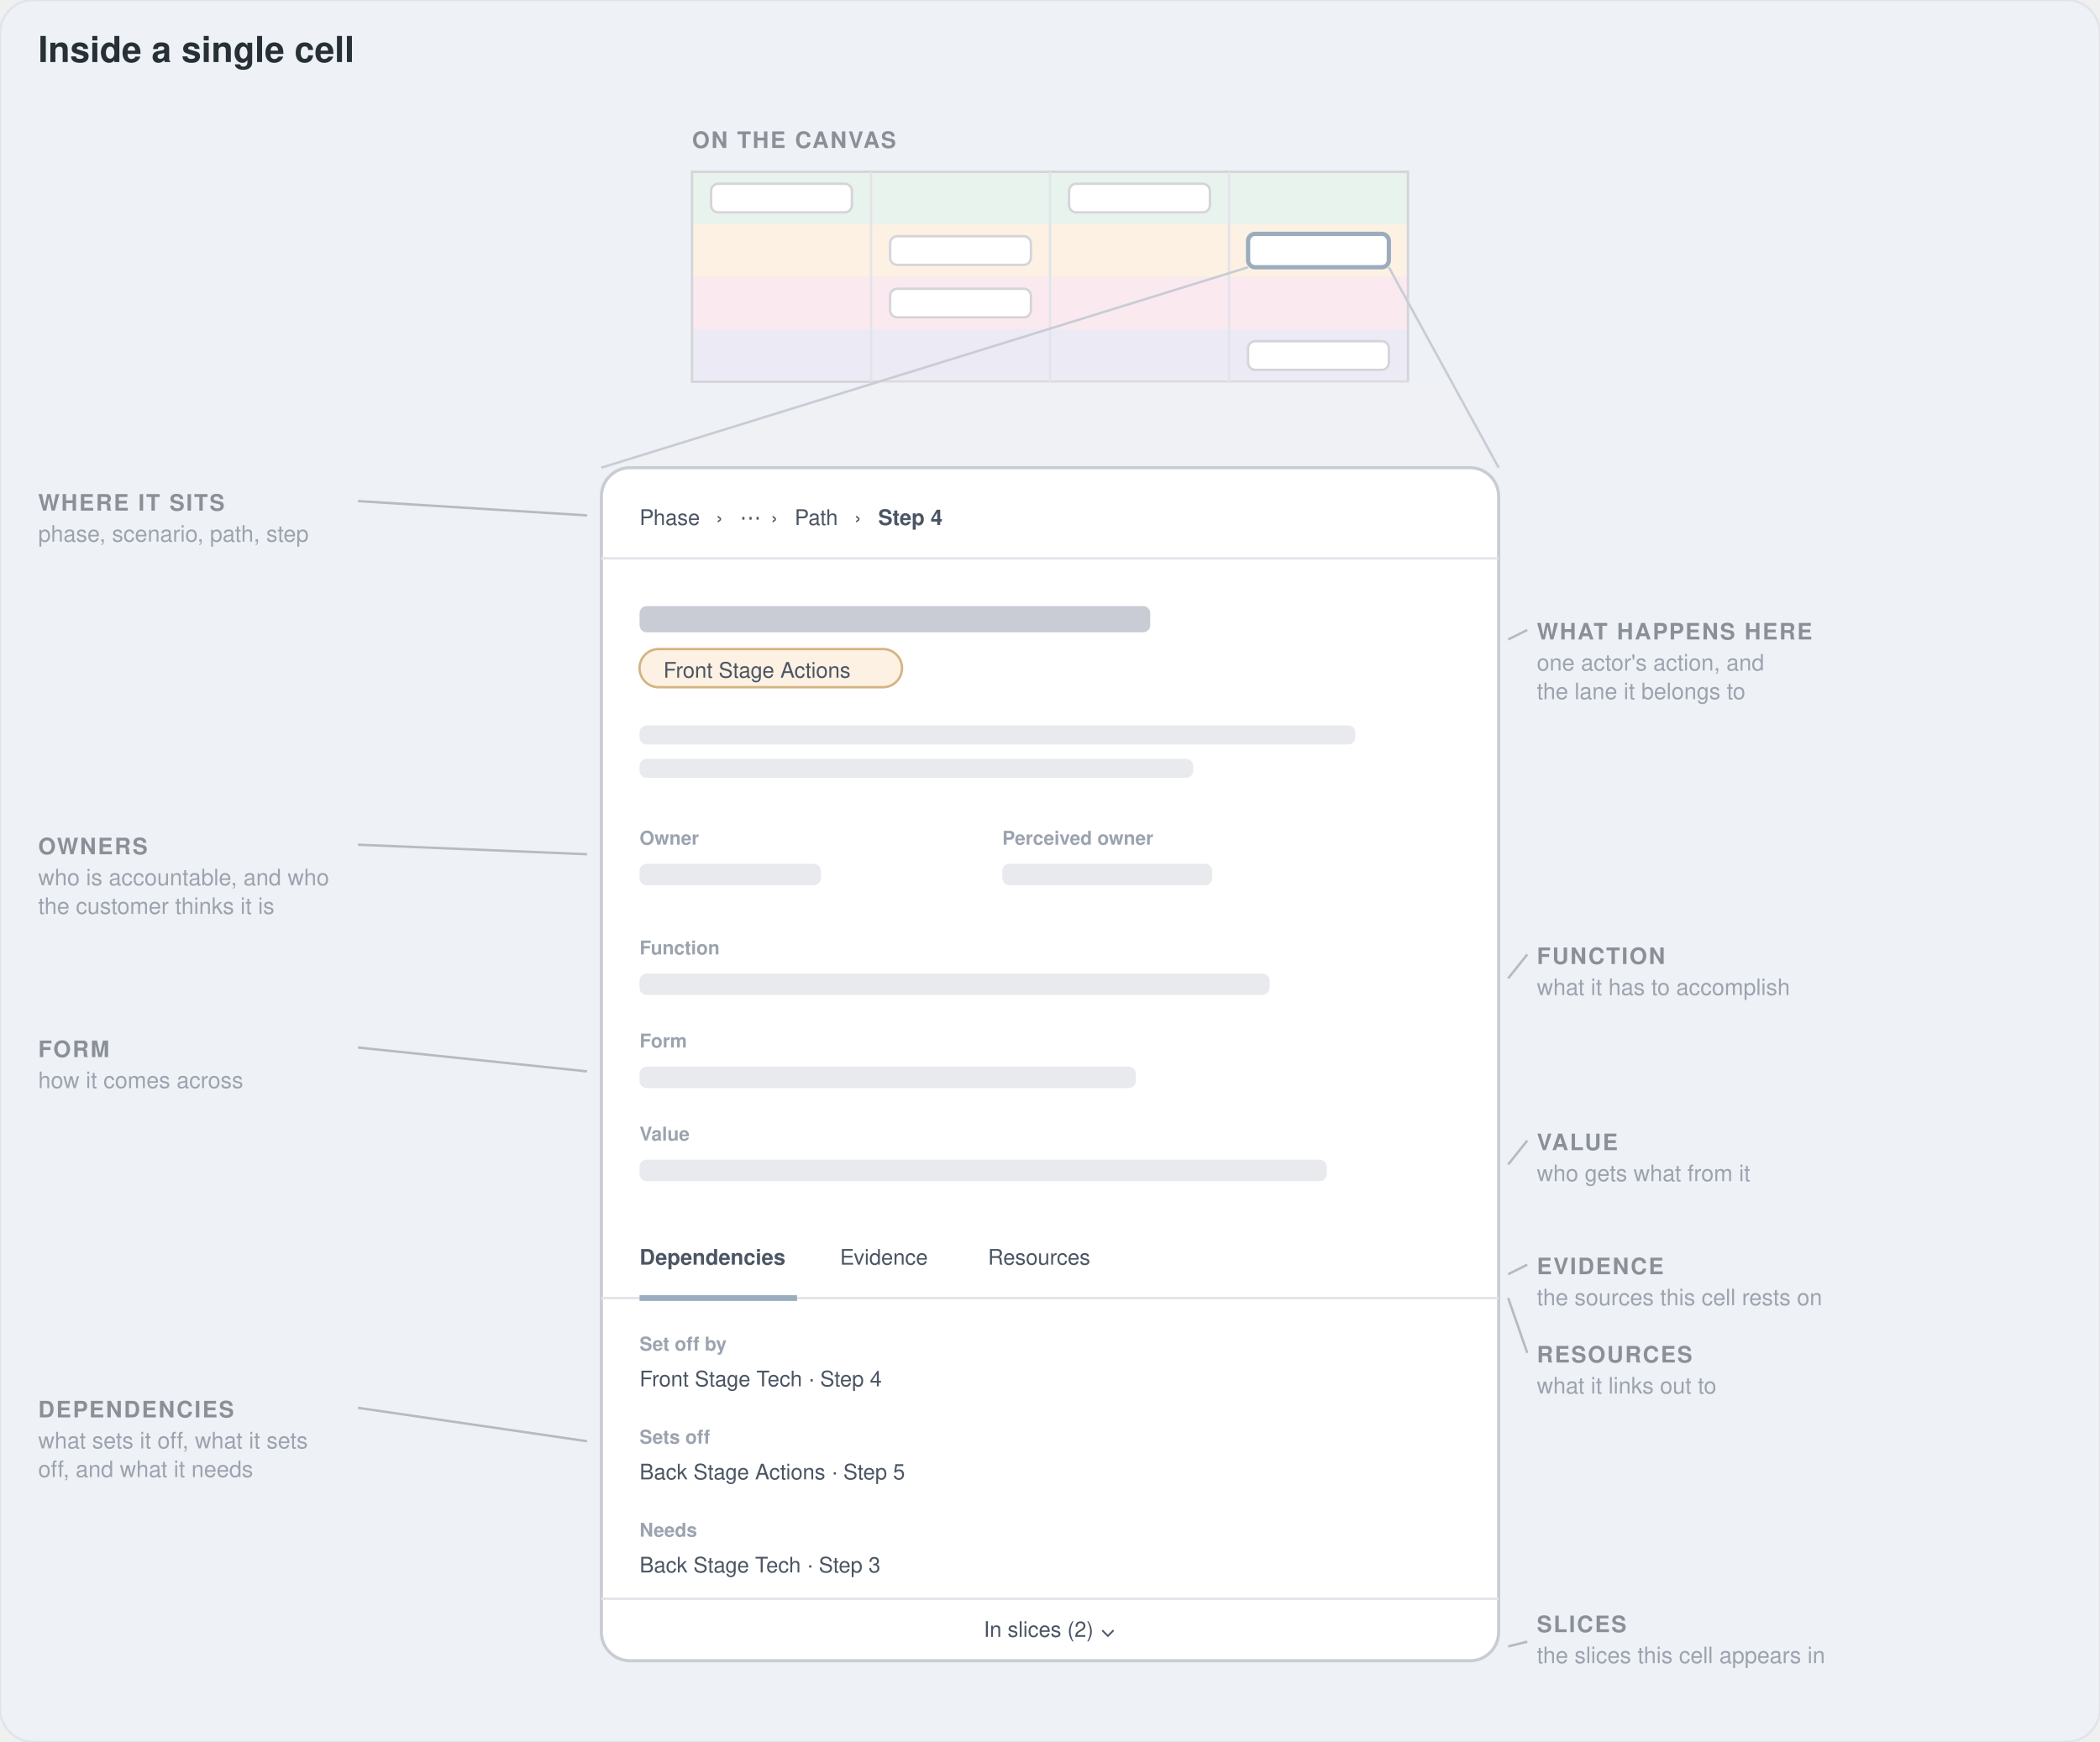
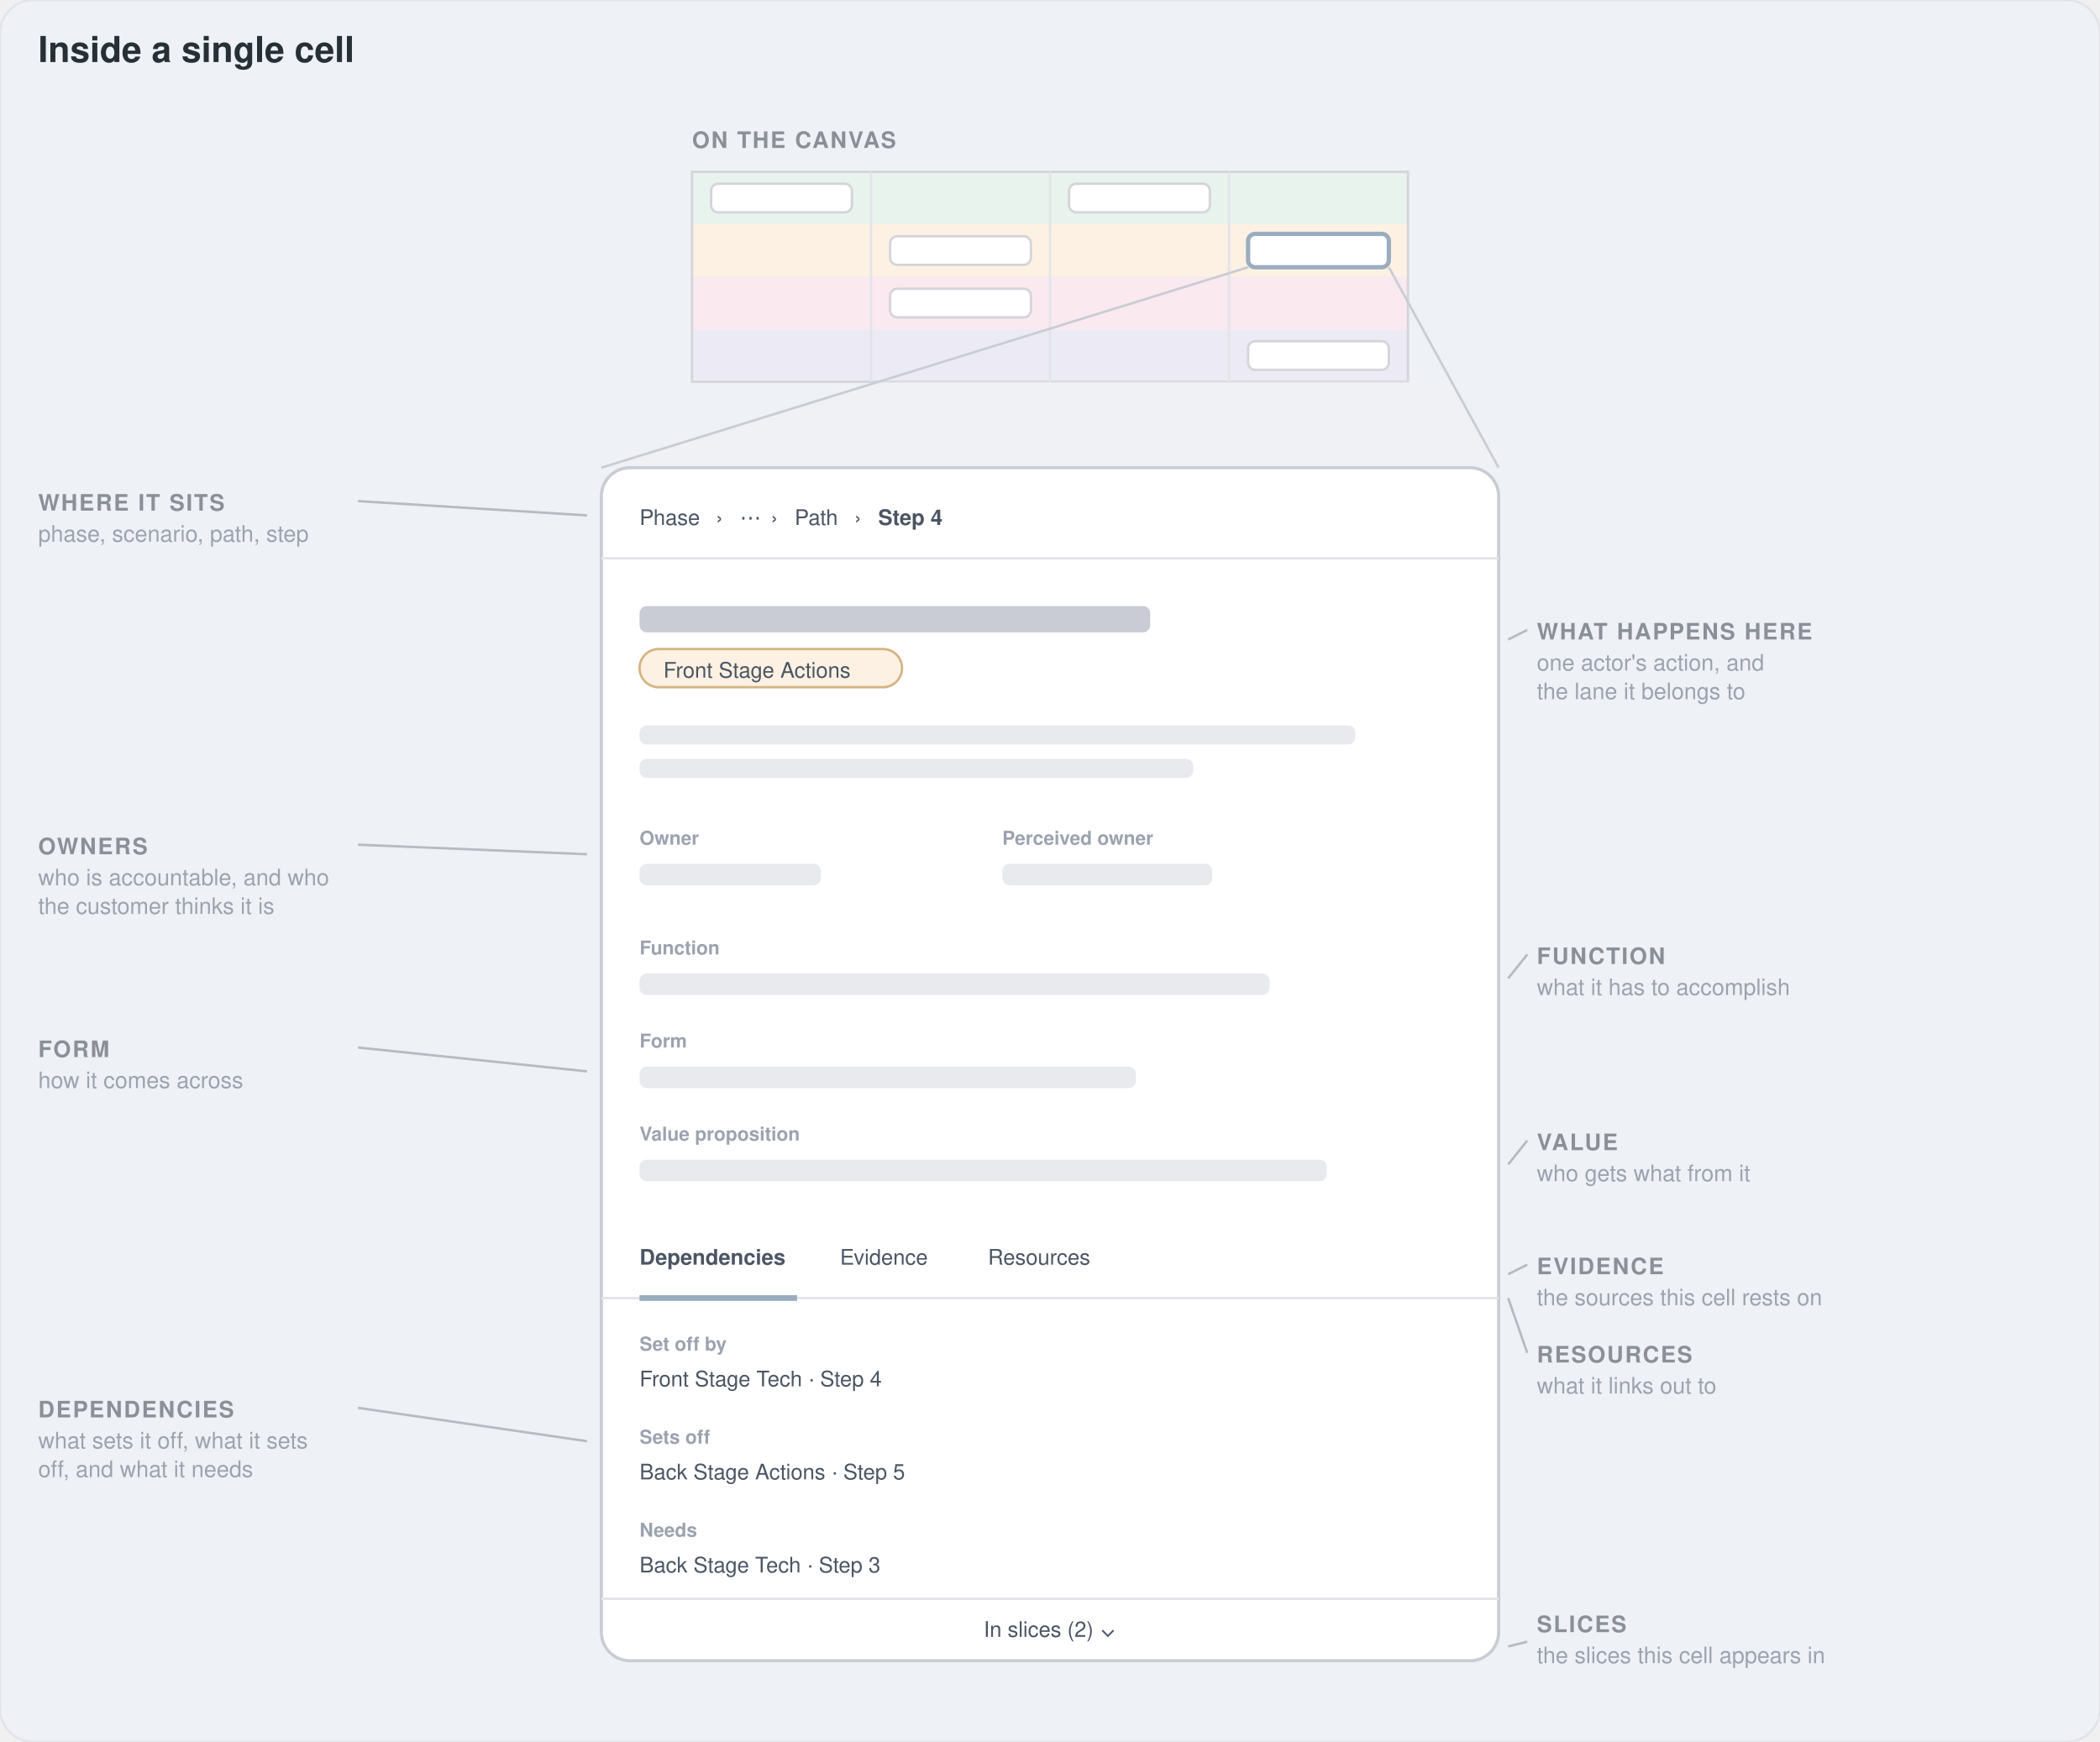
<svg xmlns="http://www.w3.org/2000/svg" viewBox="0 -44 880 730" font-family="-apple-system, 'Segoe UI', Helvetica, Arial, sans-serif">
  <style>
    .anno { font-size: 9.5px; font-weight: 700; letter-spacing: .07em; fill: #8a8f98; }
    .sub { font-size: 9.5px; fill: #9ca3af; }
    .lead { stroke: #b6bac2; stroke-width: 1; fill: none; }
    .beam { stroke: #c9ccd4; stroke-width: 1; fill: none; }
    .ui { font-size: 9px; fill: #4b5563; }
    .uiLabel { font-size: 8px; font-weight: 600; fill: #9ca3af; }
    .uiTitle { font-size: 11px; font-weight: 700; fill: #273036; }
  </style>
  <rect x="0" y="-44" width="880" height="730" rx="14" fill="#eef1f5" stroke="#e2e4e9" />
  <text x="16" y="-18" font-size="15" font-weight="700" fill="#273036">Inside a single cell</text>
  <text x="290" y="18" class="anno">ON THE CANVAS</text>
  <g>
    <rect x="290" y="28" width="300" height="22" fill="#e8f3ed" />
    <rect x="290" y="50" width="300" height="22" fill="#fdf1e3" />
    <rect x="290" y="72" width="300" height="22" fill="#fbe9f0" />
    <rect x="290" y="94" width="300" height="22" fill="#ecebf5" />
    <rect x="290" y="28" width="300" height="88" fill="none" stroke="#d4d4da" />
    <line x1="365" y1="28" x2="365" y2="116" stroke="#e2e4e9" />
    <line x1="440" y1="28" x2="440" y2="116" stroke="#e2e4e9" />
    <line x1="515" y1="28" x2="515" y2="116" stroke="#e2e4e9" />
    <rect x="298" y="33" width="59" height="12" rx="3" fill="#ffffff" stroke="#d4d4da" />
    <rect x="448" y="33" width="59" height="12" rx="3" fill="#ffffff" stroke="#d4d4da" />
    <rect x="373" y="55" width="59" height="12" rx="3" fill="#ffffff" stroke="#d4d4da" />
    <rect x="373" y="77" width="59" height="12" rx="3" fill="#ffffff" stroke="#d4d4da" />
    <rect x="523" y="99" width="59" height="12" rx="3" fill="#ffffff" stroke="#d4d4da" />
    <rect x="523" y="54" width="59" height="14" rx="3" fill="#ffffff" stroke="#9aadbe" stroke-width="1.8" />
  </g>
  <path d="M368,116 L252,152 L628,152 L608,116 Z" fill="#eff1f4" opacity="0.65" />
  <path class="beam" d="M523,68 L252,152 M582,68 L628,152" />
  <rect x="252" y="152" width="376" height="500" rx="12" fill="#ffffff" stroke="#c9ccd4" stroke-width="1.3" />
  <text x="268" y="176" class="ui" font-size="8.5">Phase</text>
  <text x="300" y="176" class="ui" font-size="8.5" fill="#c9ccd4">›</text>
  <text x="310" y="176" class="ui" font-size="8.5" fill="#9ca3af">⋯</text>
  <text x="323" y="176" class="ui" font-size="8.5" fill="#c9ccd4">›</text>
  <text x="333" y="176" class="ui" font-size="8.5">Path</text>
  <text x="358" y="176" class="ui" font-size="8.5" fill="#c9ccd4">›</text>
  <text x="368" y="176" class="ui" font-size="8.5" font-weight="700" fill="#273036">Step 4</text>
  <line x1="252" y1="190" x2="628" y2="190" stroke="#e2e4e9" />
  <rect x="268" y="210" width="214" height="11" rx="3" fill="#c9ccd4" />
  <rect x="268" y="228" width="110" height="16" rx="8" fill="#fdf1e3" stroke="#d4b483" />
  <text x="278" y="240" class="ui" font-size="8" fill="#6b7280">Front Stage Actions</text>
  <rect x="268" y="260" width="300" height="8" rx="3" fill="#e8eaee" />
  <rect x="268" y="274" width="232" height="8" rx="3" fill="#e8eaee" />
  <text x="268" y="310" class="uiLabel">Owner</text>
  <rect x="268" y="318" width="76" height="9" rx="3" fill="#e8eaee" />
  <text x="420" y="310" class="uiLabel">Perceived owner</text>
  <rect x="420" y="318" width="88" height="9" rx="3" fill="#e8eaee" />
  <text x="268" y="356" class="uiLabel">Function</text>
  <rect x="268" y="364" width="264" height="9" rx="3" fill="#e8eaee" />
  <text x="268" y="395" class="uiLabel">Form</text>
  <rect x="268" y="403" width="208" height="9" rx="3" fill="#e8eaee" />
-   <text x="268" y="434" class="uiLabel">Value</text>
+   <text x="268" y="434" class="uiLabel">Value proposition</text>
  <rect x="268" y="442" width="288" height="9" rx="3" fill="#e8eaee" />
  <text x="268" y="486" class="ui" font-weight="600" fill="#273036">Dependencies</text>
  <text x="352" y="486" class="ui" fill="#9ca3af">Evidence</text>
  <text x="414" y="486" class="ui" fill="#9ca3af">Resources</text>
  <line x1="252" y1="500" x2="628" y2="500" stroke="#e2e4e9" />
  <line x1="268" y1="500" x2="334" y2="500" stroke="#9aadbe" stroke-width="2.4" />
  <text x="268" y="522" class="uiLabel">Set off by</text>
  <text x="268" y="537" class="ui">Front Stage Tech · Step 4</text>
  <text x="268" y="561" class="uiLabel">Sets off</text>
  <text x="268" y="576" class="ui">Back Stage Actions · Step 5</text>
  <text x="268" y="600" class="uiLabel">Needs</text>
  <text x="268" y="615" class="ui">Back Stage Tech · Step 3</text>
  <line x1="252" y1="626" x2="628" y2="626" stroke="#e2e4e9" />
  <text x="440" y="642" class="ui" font-size="8.5" text-anchor="middle" fill="#9ca3af">In slices (2)  ⌄</text>
  <text x="16" y="170" class="anno">WHERE IT SITS</text>
  <text x="16" y="183" class="sub">phase, scenario, path, step</text>
  <path class="lead" d="M150,166 L246,172" />
  <text x="644" y="224" class="anno">WHAT HAPPENS HERE</text>
  <text x="644" y="237" class="sub">one actor's action, and</text>
  <text x="644" y="249" class="sub">the lane it belongs to</text>
  <path class="lead" d="M640,220 L632,224" />
  <text x="16" y="314" class="anno">OWNERS</text>
  <text x="16" y="327" class="sub">who is accountable, and who</text>
  <text x="16" y="339" class="sub">the customer thinks it is</text>
  <path class="lead" d="M150,310 L246,314" />
  <text x="644" y="360" class="anno">FUNCTION</text>
  <text x="644" y="373" class="sub">what it has to accomplish</text>
  <path class="lead" d="M640,356 L632,366" />
  <text x="16" y="399" class="anno">FORM</text>
  <text x="16" y="412" class="sub">how it comes across</text>
  <path class="lead" d="M150,395 L246,405" />
  <text x="644" y="438" class="anno">VALUE</text>
  <text x="644" y="451" class="sub">who gets what from it</text>
  <path class="lead" d="M640,434 L632,444" />
  <text x="644" y="490" class="anno">EVIDENCE</text>
  <text x="644" y="503" class="sub">the sources this cell rests on</text>
  <path class="lead" d="M640,486 L632,490" />
  <text x="644" y="527" class="anno">RESOURCES</text>
  <text x="644" y="540" class="sub">what it links out to</text>
  <path class="lead" d="M640,523 L632,500" />
  <text x="16" y="550" class="anno">DEPENDENCIES</text>
  <text x="16" y="563" class="sub">what sets it off, what it sets</text>
  <text x="16" y="575" class="sub">off, and what it needs</text>
  <path class="lead" d="M150,546 L246,560" />
  <text x="644" y="640" class="anno">SLICES</text>
  <text x="644" y="653" class="sub">the slices this cell appears in</text>
  <path class="lead" d="M640,644 L632,646" />
</svg>
